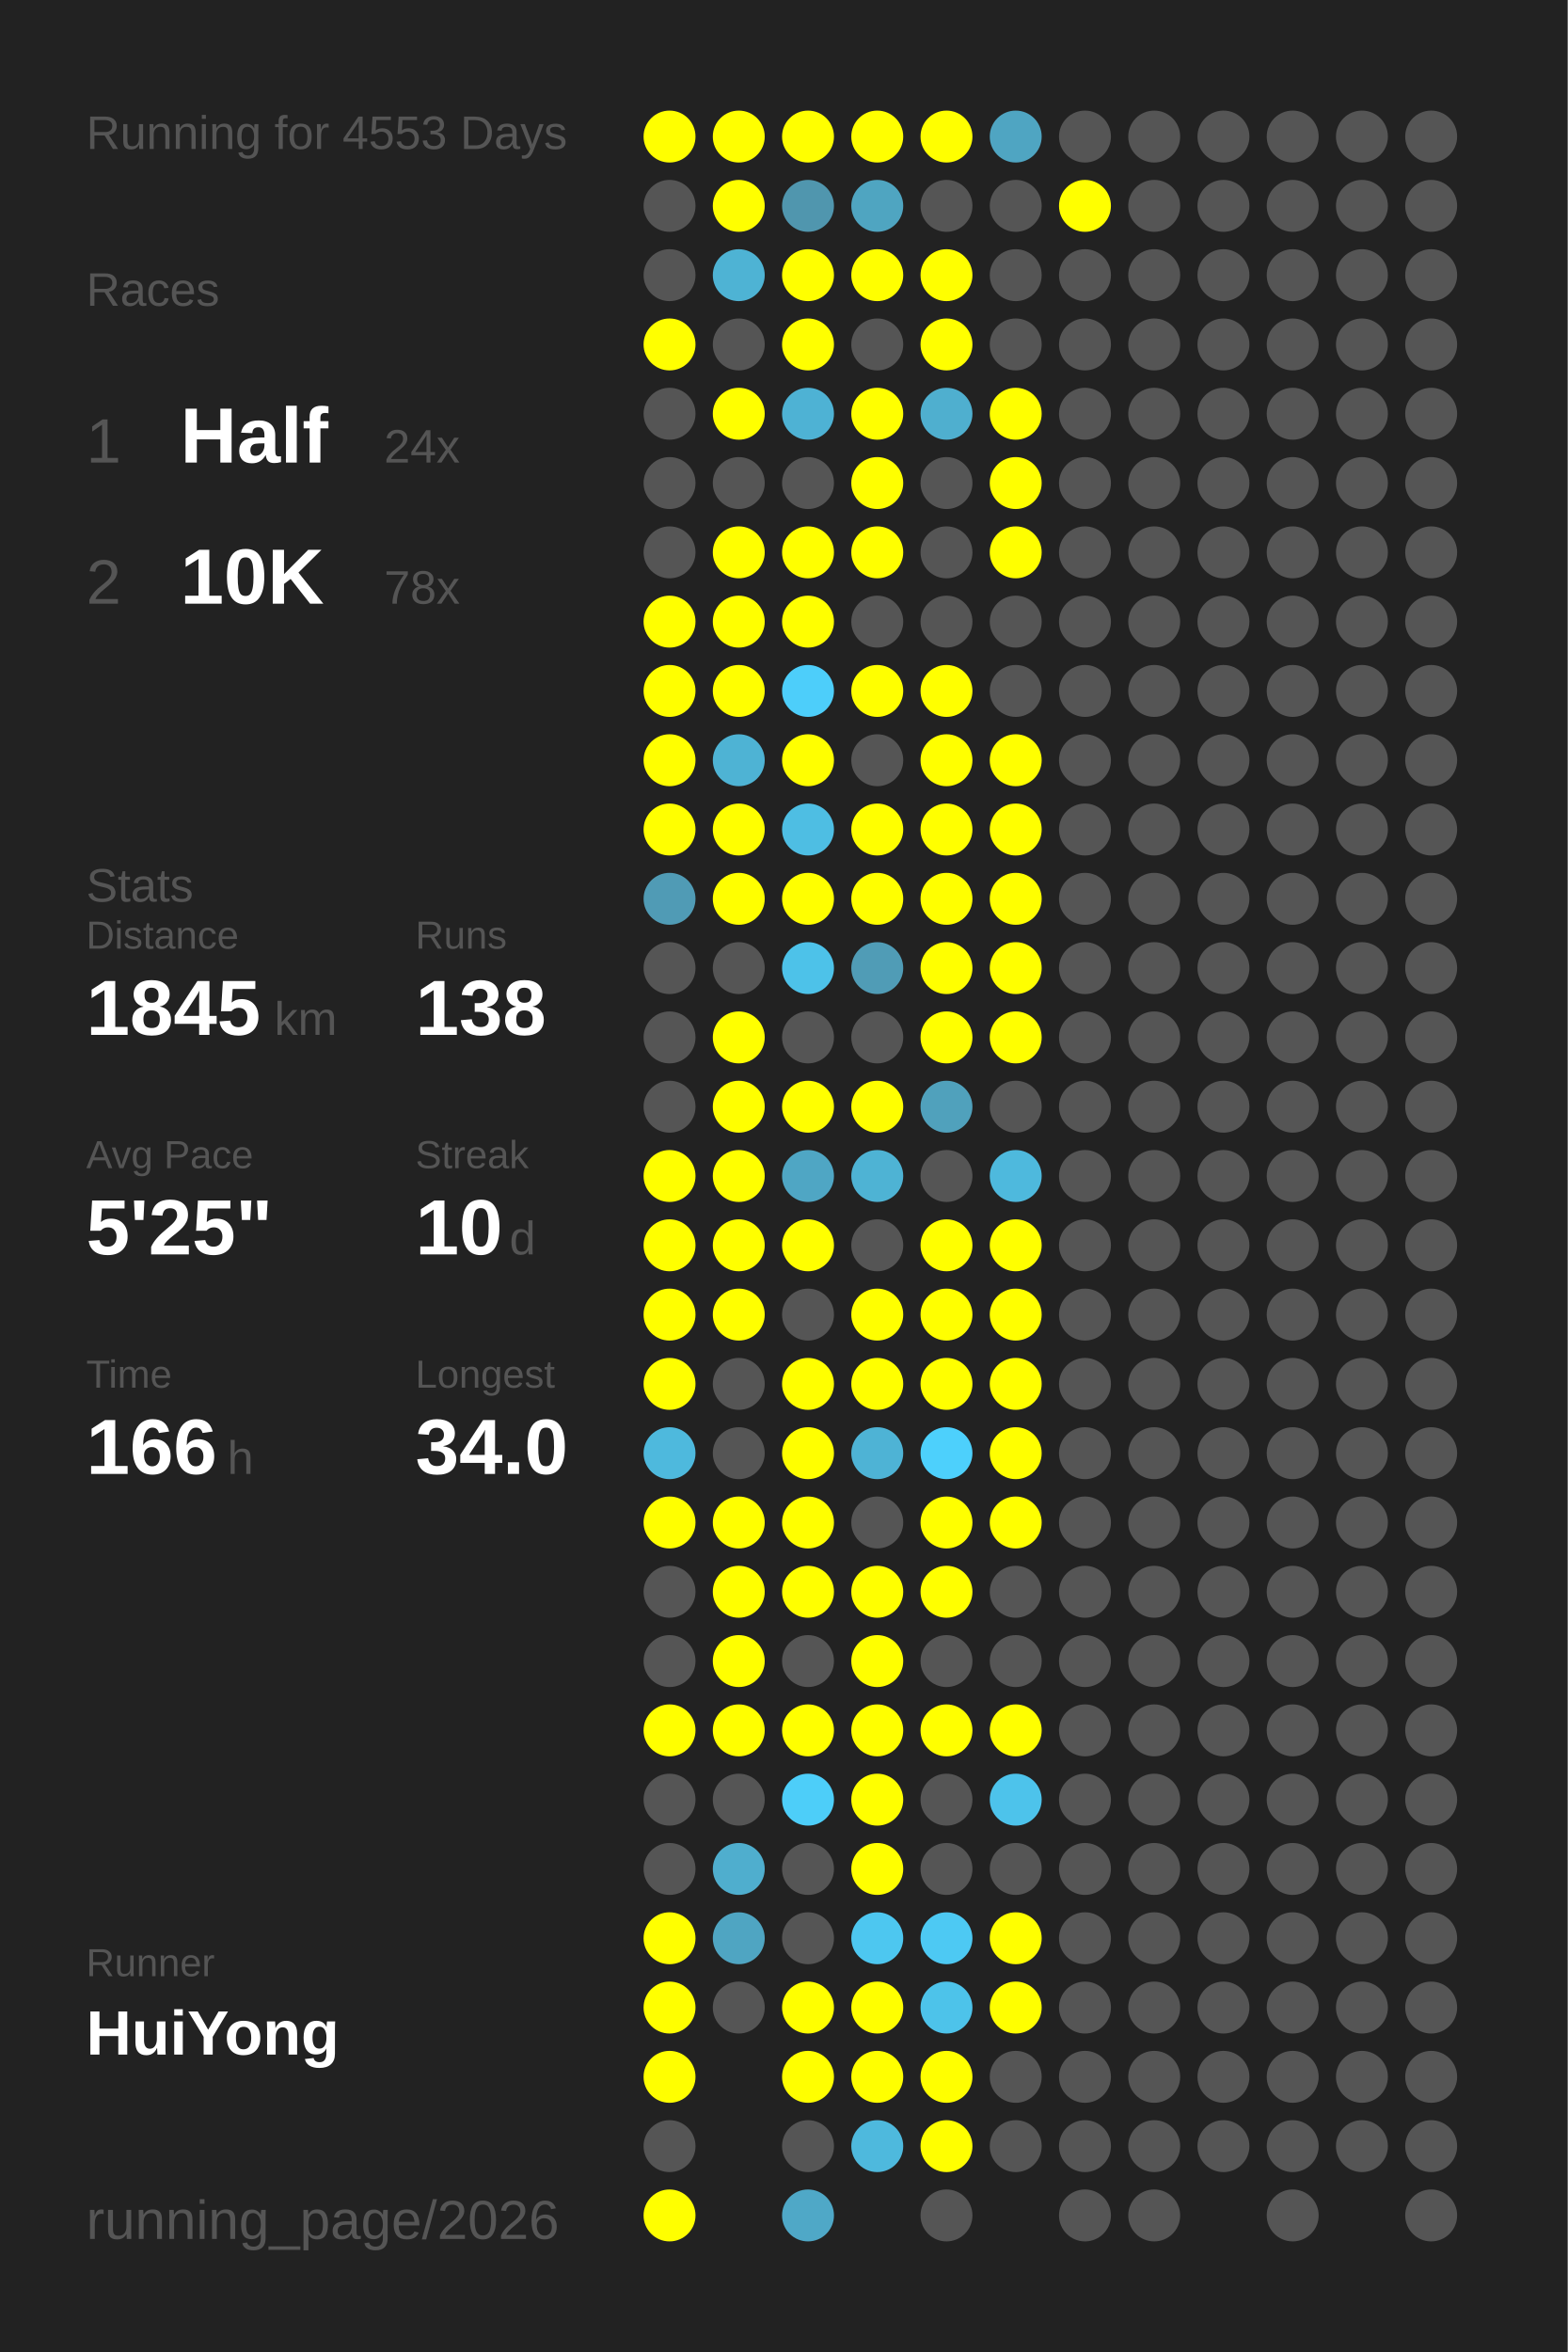
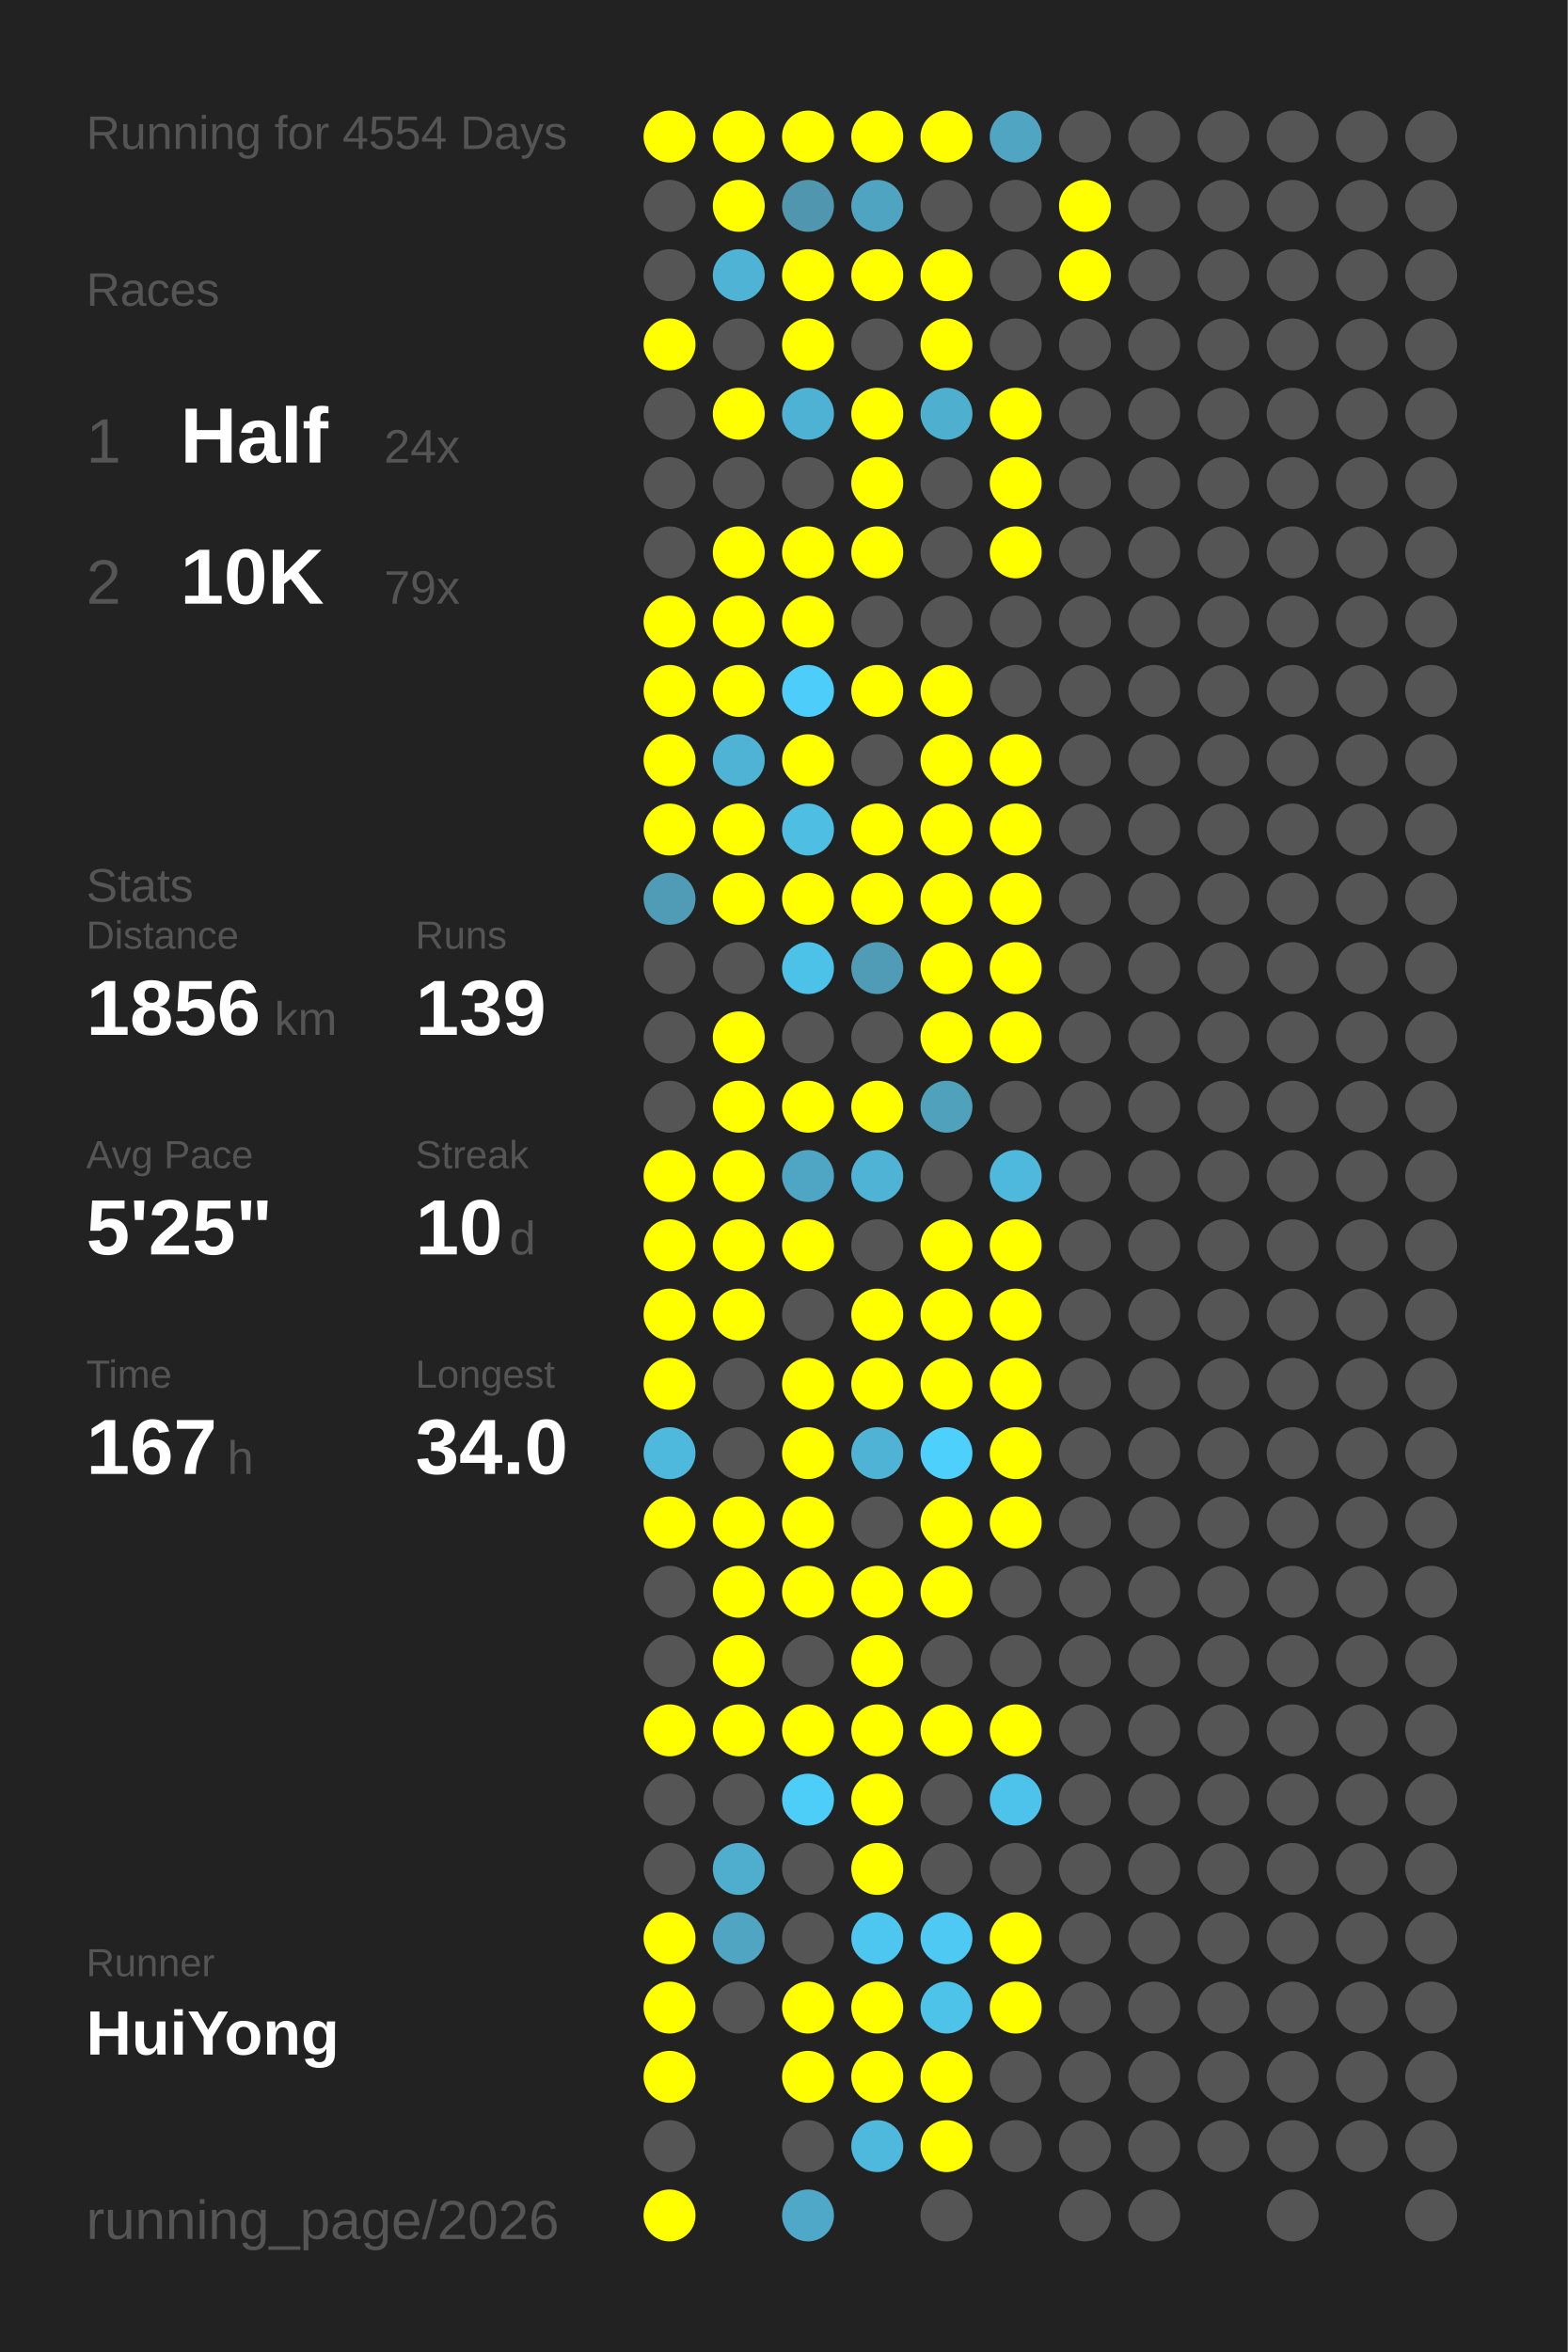
<svg xmlns="http://www.w3.org/2000/svg" baseProfile="full" height="300mm" version="1.1" viewBox="0,0,200,300" width="200mm">
  <defs />
  <rect fill="#222222" height="300" width="200" x="0" y="0" />
-   <text fill="#555555" style="font-size:6px; font-family:Arial;" x="11" y="19">Running for 4553 Days</text>
+   <text fill="#555555" style="font-size:6px; font-family:Arial;" x="11" y="19">Running for 4554 Days</text>
  <text fill="#555555" style="font-size:6px; font-family:Arial;" x="11" y="39">Races</text>
  <text fill="#555555" style="font-size:8px; font-family:Arial;" x="11" y="59">1</text>
  <text fill="#FFFFFF" style="font-size:10px; font-family:Arial; font-weight:bold;" x="23" y="59">Half</text>
  <text fill="#555555" style="font-size:6px; font-family:Arial;" x="49" y="59">24x</text>
  <text fill="#555555" style="font-size:8px; font-family:Arial;" x="11" y="77">2</text>
  <text fill="#FFFFFF" style="font-size:10px; font-family:Arial; font-weight:bold;" x="23" y="77">10K</text>
-   <text fill="#555555" style="font-size:6px; font-family:Arial;" x="49" y="77">78x</text>
+   <text fill="#555555" style="font-size:6px; font-family:Arial;" x="49" y="77">79x</text>
  <text fill="#555555" style="font-size:6px; font-family:Arial;" x="11" y="115">Stats</text>
  <text fill="#555555" style="font-size:5px; font-family:Arial;" x="11" y="121">Distance</text>
-   <text fill="#FFFFFF" style="font-size:10px; font-family:Arial; font-weight:bold;" x="11" y="132">1845</text>
+   <text fill="#FFFFFF" style="font-size:10px; font-family:Arial; font-weight:bold;" x="11" y="132">1856</text>
  <text fill="#555555" style="font-size:6px; font-family:Arial;" x="35" y="132">km</text>
  <text fill="#555555" style="font-size:5px; font-family:Arial;" x="53" y="121">Runs</text>
-   <text fill="#FFFFFF" style="font-size:10px; font-family:Arial; font-weight:bold;" x="53" y="132">138</text>
+   <text fill="#FFFFFF" style="font-size:10px; font-family:Arial; font-weight:bold;" x="53" y="132">139</text>
  <text fill="#555555" style="font-size:5px; font-family:Arial;" x="11" y="149">Avg Pace</text>
  <text fill="#FFFFFF" style="font-size:10px; font-family:Arial; font-weight:bold;" x="11" y="160">5'25"</text>
  <text fill="#555555" style="font-size:5px; font-family:Arial;" x="53" y="149">Streak</text>
  <text fill="#FFFFFF" style="font-size:10px; font-family:Arial; font-weight:bold;" x="53" y="160">10</text>
  <text fill="#555555" style="font-size:6px; font-family:Arial;" x="65" y="160">d</text>
  <text fill="#555555" style="font-size:5px; font-family:Arial;" x="11" y="177">Time</text>
-   <text fill="#FFFFFF" style="font-size:10px; font-family:Arial; font-weight:bold;" x="11" y="188">166</text>
+   <text fill="#FFFFFF" style="font-size:10px; font-family:Arial; font-weight:bold;" x="11" y="188">167</text>
  <text fill="#555555" style="font-size:6px; font-family:Arial;" x="29" y="188">h</text>
  <text fill="#555555" style="font-size:5px; font-family:Arial;" x="53" y="177">Longest</text>
  <text fill="#FFFFFF" style="font-size:10px; font-family:Arial; font-weight:bold;" x="53" y="188">34.0</text>
  <text fill="#555555" style="font-size:5px; font-family:Arial;" x="11" y="252.065">Runner</text>
  <text fill="#FFFFFF" style="font-size:8px; font-family:Arial; font-weight:bold;" x="11" y="262.065">HuiYong</text>
  <text fill="#555555" style="font-size:7px; font-family:Arial;" x="11" y="285.581">running_page/2026</text>
  <circle cx="85.417" cy="17.419" fill="#FFFF00" r="3.312" />
  <circle cx="85.417" cy="26.258" fill="#555555" r="3.312" />
  <circle cx="85.417" cy="35.097" fill="#555555" r="3.312" />
  <circle cx="85.417" cy="43.935" fill="#FFFF00" r="3.312" />
  <circle cx="85.417" cy="52.774" fill="#555555" r="3.312" />
  <circle cx="85.417" cy="61.613" fill="#555555" r="3.312" />
  <circle cx="85.417" cy="70.452" fill="#555555" r="3.312" />
  <circle cx="85.417" cy="79.29" fill="#FFFF00" r="3.312" />
  <circle cx="85.417" cy="88.129" fill="#FFFF00" r="3.312" />
  <circle cx="85.417" cy="96.968" fill="#FFFF00" r="3.312" />
  <circle cx="85.417" cy="105.806" fill="#FFFF00" r="3.312" />
  <circle cx="85.417" cy="114.645" fill="#509bb5" r="3.312" />
  <circle cx="85.417" cy="123.484" fill="#555555" r="3.312" />
  <circle cx="85.417" cy="132.323" fill="#555555" r="3.312" />
  <circle cx="85.417" cy="141.161" fill="#555555" r="3.312" />
  <circle cx="85.417" cy="150" fill="#FFFF00" r="3.312" />
  <circle cx="85.417" cy="158.839" fill="#FFFF00" r="3.312" />
  <circle cx="85.417" cy="167.677" fill="#FFFF00" r="3.312" />
  <circle cx="85.417" cy="176.516" fill="#FFFF00" r="3.312" />
  <circle cx="85.417" cy="185.355" fill="#4eb9dd" r="3.312" />
  <circle cx="85.417" cy="194.194" fill="#FFFF00" r="3.312" />
  <circle cx="85.417" cy="203.032" fill="#555555" r="3.312" />
  <circle cx="85.417" cy="211.871" fill="#555555" r="3.312" />
  <circle cx="85.417" cy="220.71" fill="#FFFF00" r="3.312" />
  <circle cx="85.417" cy="229.548" fill="#555555" r="3.312" />
  <circle cx="85.417" cy="238.387" fill="#555555" r="3.312" />
  <circle cx="85.417" cy="247.226" fill="#FFFF00" r="3.312" />
  <circle cx="85.417" cy="256.065" fill="#FFFF00" r="3.312" />
  <circle cx="85.417" cy="264.903" fill="#FFFF00" r="3.312" />
  <circle cx="85.417" cy="273.742" fill="#555555" r="3.312" />
  <circle cx="85.417" cy="282.581" fill="#FFFF00" r="3.312" />
  <circle cx="94.25" cy="17.419" fill="#FFFF00" r="3.312" />
  <circle cx="94.25" cy="26.258" fill="#FFFF00" r="3.312" />
  <circle cx="94.25" cy="35.097" fill="#4eb3d4" r="3.312" />
  <circle cx="94.25" cy="43.935" fill="#555555" r="3.312" />
  <circle cx="94.25" cy="52.774" fill="#FFFF00" r="3.312" />
  <circle cx="94.25" cy="61.613" fill="#555555" r="3.312" />
  <circle cx="94.25" cy="70.452" fill="#FFFF00" r="3.312" />
  <circle cx="94.25" cy="79.29" fill="#FFFF00" r="3.312" />
  <circle cx="94.25" cy="88.129" fill="#FFFF00" r="3.312" />
  <circle cx="94.25" cy="96.968" fill="#4eb3d4" r="3.312" />
  <circle cx="94.25" cy="105.806" fill="#FFFF00" r="3.312" />
  <circle cx="94.25" cy="114.645" fill="#FFFF00" r="3.312" />
  <circle cx="94.25" cy="123.484" fill="#555555" r="3.312" />
  <circle cx="94.25" cy="132.323" fill="#FFFF00" r="3.312" />
  <circle cx="94.25" cy="141.161" fill="#FFFF00" r="3.312" />
  <circle cx="94.25" cy="150" fill="#FFFF00" r="3.312" />
  <circle cx="94.25" cy="158.839" fill="#FFFF00" r="3.312" />
  <circle cx="94.25" cy="167.677" fill="#FFFF00" r="3.312" />
  <circle cx="94.25" cy="176.516" fill="#555555" r="3.312" />
  <circle cx="94.25" cy="185.355" fill="#555555" r="3.312" />
  <circle cx="94.25" cy="194.194" fill="#FFFF00" r="3.312" />
  <circle cx="94.25" cy="203.032" fill="#FFFF00" r="3.312" />
  <circle cx="94.25" cy="211.871" fill="#FFFF00" r="3.312" />
  <circle cx="94.25" cy="220.71" fill="#FFFF00" r="3.312" />
  <circle cx="94.25" cy="229.548" fill="#555555" r="3.312" />
  <circle cx="94.25" cy="238.387" fill="#4faece" r="3.312" />
  <circle cx="94.25" cy="247.226" fill="#4fa5c2" r="3.312" />
  <circle cx="94.25" cy="256.065" fill="#555555" r="3.312" />
  <circle cx="103.083" cy="17.419" fill="#FFFF00" r="3.312" />
  <circle cx="103.083" cy="26.258" fill="#5096ae" r="3.312" />
  <circle cx="103.083" cy="35.097" fill="#FFFF00" r="3.312" />
  <circle cx="103.083" cy="43.935" fill="#FFFF00" r="3.312" />
  <circle cx="103.083" cy="52.774" fill="#4eb2d4" r="3.312" />
  <circle cx="103.083" cy="61.613" fill="#555555" r="3.312" />
  <circle cx="103.083" cy="70.452" fill="#FFFF00" r="3.312" />
  <circle cx="103.083" cy="79.29" fill="#FFFF00" r="3.312" />
  <circle cx="103.083" cy="88.129" fill="#4dcefa" r="3.312" />
  <circle cx="103.083" cy="96.968" fill="#FFFF00" r="3.312" />
  <circle cx="103.083" cy="105.806" fill="#4ebee3" r="3.312" />
  <circle cx="103.083" cy="114.645" fill="#FFFF00" r="3.312" />
  <circle cx="103.083" cy="123.484" fill="#4dc2e9" r="3.312" />
  <circle cx="103.083" cy="132.323" fill="#555555" r="3.312" />
  <circle cx="103.083" cy="141.161" fill="#FFFF00" r="3.312" />
  <circle cx="103.083" cy="150" fill="#4fa6c4" r="3.312" />
  <circle cx="103.083" cy="158.839" fill="#FFFF00" r="3.312" />
  <circle cx="103.083" cy="167.677" fill="#555555" r="3.312" />
  <circle cx="103.083" cy="176.516" fill="#FFFF00" r="3.312" />
  <circle cx="103.083" cy="185.355" fill="#FFFF00" r="3.312" />
  <circle cx="103.083" cy="194.194" fill="#FFFF00" r="3.312" />
  <circle cx="103.083" cy="203.032" fill="#FFFF00" r="3.312" />
  <circle cx="103.083" cy="211.871" fill="#555555" r="3.312" />
  <circle cx="103.083" cy="220.71" fill="#FFFF00" r="3.312" />
  <circle cx="103.083" cy="229.548" fill="#4dcef9" r="3.312" />
  <circle cx="103.083" cy="238.387" fill="#555555" r="3.312" />
  <circle cx="103.083" cy="247.226" fill="#555555" r="3.312" />
  <circle cx="103.083" cy="256.065" fill="#FFFF00" r="3.312" />
  <circle cx="103.083" cy="264.903" fill="#FFFF00" r="3.312" />
  <circle cx="103.083" cy="273.742" fill="#555555" r="3.312" />
  <circle cx="103.083" cy="282.581" fill="#4fa8c7" r="3.312" />
  <circle cx="111.917" cy="17.419" fill="#FFFF00" r="3.312" />
  <circle cx="111.917" cy="26.258" fill="#4fa5c1" r="3.312" />
  <circle cx="111.917" cy="35.097" fill="#FFFF00" r="3.312" />
  <circle cx="111.917" cy="43.935" fill="#555555" r="3.312" />
  <circle cx="111.917" cy="52.774" fill="#FFFF00" r="3.312" />
  <circle cx="111.917" cy="61.613" fill="#FFFF00" r="3.312" />
  <circle cx="111.917" cy="70.452" fill="#FFFF00" r="3.312" />
  <circle cx="111.917" cy="79.29" fill="#555555" r="3.312" />
  <circle cx="111.917" cy="88.129" fill="#FFFF00" r="3.312" />
  <circle cx="111.917" cy="96.968" fill="#555555" r="3.312" />
  <circle cx="111.917" cy="105.806" fill="#FFFF00" r="3.312" />
  <circle cx="111.917" cy="114.645" fill="#FFFF00" r="3.312" />
  <circle cx="111.917" cy="123.484" fill="#509cb6" r="3.312" />
  <circle cx="111.917" cy="132.323" fill="#555555" r="3.312" />
  <circle cx="111.917" cy="141.161" fill="#FFFF00" r="3.312" />
  <circle cx="111.917" cy="150" fill="#4eb3d4" r="3.312" />
  <circle cx="111.917" cy="158.839" fill="#555555" r="3.312" />
  <circle cx="111.917" cy="167.677" fill="#FFFF00" r="3.312" />
  <circle cx="111.917" cy="176.516" fill="#FFFF00" r="3.312" />
  <circle cx="111.917" cy="185.355" fill="#4eb3d5" r="3.312" />
  <circle cx="111.917" cy="194.194" fill="#555555" r="3.312" />
  <circle cx="111.917" cy="203.032" fill="#FFFF00" r="3.312" />
  <circle cx="111.917" cy="211.871" fill="#FFFF00" r="3.312" />
  <circle cx="111.917" cy="220.71" fill="#FFFF00" r="3.312" />
  <circle cx="111.917" cy="229.548" fill="#FFFF00" r="3.312" />
  <circle cx="111.917" cy="238.387" fill="#FFFF00" r="3.312" />
  <circle cx="111.917" cy="247.226" fill="#4dc7f0" r="3.312" />
  <circle cx="111.917" cy="256.065" fill="#FFFF00" r="3.312" />
  <circle cx="111.917" cy="264.903" fill="#FFFF00" r="3.312" />
  <circle cx="111.917" cy="273.742" fill="#4eb9dd" r="3.312" />
  <circle cx="120.75" cy="17.419" fill="#FFFF00" r="3.312" />
  <circle cx="120.75" cy="26.258" fill="#555555" r="3.312" />
  <circle cx="120.75" cy="35.097" fill="#FFFF00" r="3.312" />
  <circle cx="120.75" cy="43.935" fill="#FFFF00" r="3.312" />
  <circle cx="120.75" cy="52.774" fill="#4fafcf" r="3.312" />
  <circle cx="120.75" cy="61.613" fill="#555555" r="3.312" />
  <circle cx="120.75" cy="70.452" fill="#555555" r="3.312" />
  <circle cx="120.75" cy="79.29" fill="#555555" r="3.312" />
  <circle cx="120.75" cy="88.129" fill="#FFFF00" r="3.312" />
  <circle cx="120.75" cy="96.968" fill="#FFFF00" r="3.312" />
  <circle cx="120.75" cy="105.806" fill="#FFFF00" r="3.312" />
  <circle cx="120.75" cy="114.645" fill="#FFFF00" r="3.312" />
  <circle cx="120.75" cy="123.484" fill="#FFFF00" r="3.312" />
  <circle cx="120.75" cy="132.323" fill="#FFFF00" r="3.312" />
  <circle cx="120.75" cy="141.161" fill="#50a1bc" r="3.312" />
  <circle cx="120.75" cy="150" fill="#555555" r="3.312" />
  <circle cx="120.75" cy="158.839" fill="#FFFF00" r="3.312" />
  <circle cx="120.75" cy="167.677" fill="#FFFF00" r="3.312" />
  <circle cx="120.75" cy="176.516" fill="#FFFF00" r="3.312" />
  <circle cx="120.75" cy="185.355" fill="#4dd0fc" r="3.312" />
  <circle cx="120.75" cy="194.194" fill="#FFFF00" r="3.312" />
  <circle cx="120.75" cy="203.032" fill="#FFFF00" r="3.312" />
  <circle cx="120.75" cy="211.871" fill="#555555" r="3.312" />
  <circle cx="120.75" cy="220.71" fill="#FFFF00" r="3.312" />
  <circle cx="120.75" cy="229.548" fill="#555555" r="3.312" />
  <circle cx="120.75" cy="238.387" fill="#555555" r="3.312" />
  <circle cx="120.75" cy="247.226" fill="#4dc9f3" r="3.312" />
  <circle cx="120.75" cy="256.065" fill="#4dc3ea" r="3.312" />
  <circle cx="120.75" cy="264.903" fill="#FFFF00" r="3.312" />
  <circle cx="120.75" cy="273.742" fill="#FFFF00" r="3.312" />
  <circle cx="120.75" cy="282.581" fill="#555555" r="3.312" />
  <circle cx="129.583" cy="17.419" fill="#4fa5c2" r="3.312" />
  <circle cx="129.583" cy="26.258" fill="#555555" r="3.312" />
  <circle cx="129.583" cy="35.097" fill="#555555" r="3.312" />
  <circle cx="129.583" cy="43.935" fill="#555555" r="3.312" />
  <circle cx="129.583" cy="52.774" fill="#FFFF00" r="3.312" />
  <circle cx="129.583" cy="61.613" fill="#FFFF00" r="3.312" />
  <circle cx="129.583" cy="70.452" fill="#FFFF00" r="3.312" />
  <circle cx="129.583" cy="79.29" fill="#555555" r="3.312" />
  <circle cx="129.583" cy="88.129" fill="#555555" r="3.312" />
  <circle cx="129.583" cy="96.968" fill="#FFFF00" r="3.312" />
  <circle cx="129.583" cy="105.806" fill="#FFFF00" r="3.312" />
  <circle cx="129.583" cy="114.645" fill="#FFFF00" r="3.312" />
  <circle cx="129.583" cy="123.484" fill="#FFFF00" r="3.312" />
  <circle cx="129.583" cy="132.323" fill="#FFFF00" r="3.312" />
  <circle cx="129.583" cy="141.161" fill="#555555" r="3.312" />
  <circle cx="129.583" cy="150" fill="#4eb9dd" r="3.312" />
  <circle cx="129.583" cy="158.839" fill="#FFFF00" r="3.312" />
  <circle cx="129.583" cy="167.677" fill="#FFFF00" r="3.312" />
  <circle cx="129.583" cy="176.516" fill="#FFFF00" r="3.312" />
  <circle cx="129.583" cy="185.355" fill="#FFFF00" r="3.312" />
  <circle cx="129.583" cy="194.194" fill="#FFFF00" r="3.312" />
  <circle cx="129.583" cy="203.032" fill="#555555" r="3.312" />
  <circle cx="129.583" cy="211.871" fill="#555555" r="3.312" />
  <circle cx="129.583" cy="220.71" fill="#FFFF00" r="3.312" />
  <circle cx="129.583" cy="229.548" fill="#4dc3eb" r="3.312" />
  <circle cx="129.583" cy="238.387" fill="#555555" r="3.312" />
  <circle cx="129.583" cy="247.226" fill="#FFFF00" r="3.312" />
  <circle cx="129.583" cy="256.065" fill="#FFFF00" r="3.312" />
  <circle cx="129.583" cy="264.903" fill="#555555" r="3.312" />
  <circle cx="129.583" cy="273.742" fill="#555555" r="3.312" />
  <circle cx="138.417" cy="17.419" fill="#555555" r="3.312" />
  <circle cx="138.417" cy="26.258" fill="#FFFF00" r="3.312" />
-   <circle cx="138.417" cy="35.097" fill="#555555" r="3.312" />
+   <circle cx="138.417" cy="35.097" fill="#FFFF00" r="3.312" />
  <circle cx="138.417" cy="43.935" fill="#555555" r="3.312" />
  <circle cx="138.417" cy="52.774" fill="#555555" r="3.312" />
  <circle cx="138.417" cy="61.613" fill="#555555" r="3.312" />
  <circle cx="138.417" cy="70.452" fill="#555555" r="3.312" />
  <circle cx="138.417" cy="79.29" fill="#555555" r="3.312" />
  <circle cx="138.417" cy="88.129" fill="#555555" r="3.312" />
  <circle cx="138.417" cy="96.968" fill="#555555" r="3.312" />
  <circle cx="138.417" cy="105.806" fill="#555555" r="3.312" />
  <circle cx="138.417" cy="114.645" fill="#555555" r="3.312" />
  <circle cx="138.417" cy="123.484" fill="#555555" r="3.312" />
  <circle cx="138.417" cy="132.323" fill="#555555" r="3.312" />
  <circle cx="138.417" cy="141.161" fill="#555555" r="3.312" />
  <circle cx="138.417" cy="150" fill="#555555" r="3.312" />
  <circle cx="138.417" cy="158.839" fill="#555555" r="3.312" />
  <circle cx="138.417" cy="167.677" fill="#555555" r="3.312" />
  <circle cx="138.417" cy="176.516" fill="#555555" r="3.312" />
  <circle cx="138.417" cy="185.355" fill="#555555" r="3.312" />
  <circle cx="138.417" cy="194.194" fill="#555555" r="3.312" />
  <circle cx="138.417" cy="203.032" fill="#555555" r="3.312" />
  <circle cx="138.417" cy="211.871" fill="#555555" r="3.312" />
  <circle cx="138.417" cy="220.71" fill="#555555" r="3.312" />
  <circle cx="138.417" cy="229.548" fill="#555555" r="3.312" />
  <circle cx="138.417" cy="238.387" fill="#555555" r="3.312" />
  <circle cx="138.417" cy="247.226" fill="#555555" r="3.312" />
  <circle cx="138.417" cy="256.065" fill="#555555" r="3.312" />
  <circle cx="138.417" cy="264.903" fill="#555555" r="3.312" />
  <circle cx="138.417" cy="273.742" fill="#555555" r="3.312" />
  <circle cx="138.417" cy="282.581" fill="#555555" r="3.312" />
  <circle cx="147.25" cy="17.419" fill="#555555" r="3.312" />
  <circle cx="147.25" cy="26.258" fill="#555555" r="3.312" />
  <circle cx="147.25" cy="35.097" fill="#555555" r="3.312" />
  <circle cx="147.25" cy="43.935" fill="#555555" r="3.312" />
  <circle cx="147.25" cy="52.774" fill="#555555" r="3.312" />
  <circle cx="147.25" cy="61.613" fill="#555555" r="3.312" />
  <circle cx="147.25" cy="70.452" fill="#555555" r="3.312" />
  <circle cx="147.25" cy="79.29" fill="#555555" r="3.312" />
  <circle cx="147.25" cy="88.129" fill="#555555" r="3.312" />
  <circle cx="147.25" cy="96.968" fill="#555555" r="3.312" />
  <circle cx="147.25" cy="105.806" fill="#555555" r="3.312" />
  <circle cx="147.25" cy="114.645" fill="#555555" r="3.312" />
  <circle cx="147.25" cy="123.484" fill="#555555" r="3.312" />
  <circle cx="147.25" cy="132.323" fill="#555555" r="3.312" />
  <circle cx="147.25" cy="141.161" fill="#555555" r="3.312" />
  <circle cx="147.25" cy="150" fill="#555555" r="3.312" />
  <circle cx="147.25" cy="158.839" fill="#555555" r="3.312" />
  <circle cx="147.25" cy="167.677" fill="#555555" r="3.312" />
  <circle cx="147.25" cy="176.516" fill="#555555" r="3.312" />
  <circle cx="147.25" cy="185.355" fill="#555555" r="3.312" />
  <circle cx="147.25" cy="194.194" fill="#555555" r="3.312" />
  <circle cx="147.25" cy="203.032" fill="#555555" r="3.312" />
  <circle cx="147.25" cy="211.871" fill="#555555" r="3.312" />
  <circle cx="147.25" cy="220.71" fill="#555555" r="3.312" />
  <circle cx="147.25" cy="229.548" fill="#555555" r="3.312" />
  <circle cx="147.25" cy="238.387" fill="#555555" r="3.312" />
  <circle cx="147.25" cy="247.226" fill="#555555" r="3.312" />
  <circle cx="147.25" cy="256.065" fill="#555555" r="3.312" />
  <circle cx="147.25" cy="264.903" fill="#555555" r="3.312" />
  <circle cx="147.25" cy="273.742" fill="#555555" r="3.312" />
  <circle cx="147.25" cy="282.581" fill="#555555" r="3.312" />
  <circle cx="156.083" cy="17.419" fill="#555555" r="3.312" />
  <circle cx="156.083" cy="26.258" fill="#555555" r="3.312" />
  <circle cx="156.083" cy="35.097" fill="#555555" r="3.312" />
  <circle cx="156.083" cy="43.935" fill="#555555" r="3.312" />
  <circle cx="156.083" cy="52.774" fill="#555555" r="3.312" />
  <circle cx="156.083" cy="61.613" fill="#555555" r="3.312" />
  <circle cx="156.083" cy="70.452" fill="#555555" r="3.312" />
  <circle cx="156.083" cy="79.29" fill="#555555" r="3.312" />
  <circle cx="156.083" cy="88.129" fill="#555555" r="3.312" />
  <circle cx="156.083" cy="96.968" fill="#555555" r="3.312" />
  <circle cx="156.083" cy="105.806" fill="#555555" r="3.312" />
  <circle cx="156.083" cy="114.645" fill="#555555" r="3.312" />
  <circle cx="156.083" cy="123.484" fill="#555555" r="3.312" />
  <circle cx="156.083" cy="132.323" fill="#555555" r="3.312" />
  <circle cx="156.083" cy="141.161" fill="#555555" r="3.312" />
  <circle cx="156.083" cy="150" fill="#555555" r="3.312" />
  <circle cx="156.083" cy="158.839" fill="#555555" r="3.312" />
  <circle cx="156.083" cy="167.677" fill="#555555" r="3.312" />
  <circle cx="156.083" cy="176.516" fill="#555555" r="3.312" />
  <circle cx="156.083" cy="185.355" fill="#555555" r="3.312" />
  <circle cx="156.083" cy="194.194" fill="#555555" r="3.312" />
  <circle cx="156.083" cy="203.032" fill="#555555" r="3.312" />
  <circle cx="156.083" cy="211.871" fill="#555555" r="3.312" />
  <circle cx="156.083" cy="220.71" fill="#555555" r="3.312" />
  <circle cx="156.083" cy="229.548" fill="#555555" r="3.312" />
  <circle cx="156.083" cy="238.387" fill="#555555" r="3.312" />
  <circle cx="156.083" cy="247.226" fill="#555555" r="3.312" />
  <circle cx="156.083" cy="256.065" fill="#555555" r="3.312" />
  <circle cx="156.083" cy="264.903" fill="#555555" r="3.312" />
  <circle cx="156.083" cy="273.742" fill="#555555" r="3.312" />
  <circle cx="164.917" cy="17.419" fill="#555555" r="3.312" />
  <circle cx="164.917" cy="26.258" fill="#555555" r="3.312" />
  <circle cx="164.917" cy="35.097" fill="#555555" r="3.312" />
  <circle cx="164.917" cy="43.935" fill="#555555" r="3.312" />
  <circle cx="164.917" cy="52.774" fill="#555555" r="3.312" />
  <circle cx="164.917" cy="61.613" fill="#555555" r="3.312" />
  <circle cx="164.917" cy="70.452" fill="#555555" r="3.312" />
  <circle cx="164.917" cy="79.29" fill="#555555" r="3.312" />
  <circle cx="164.917" cy="88.129" fill="#555555" r="3.312" />
  <circle cx="164.917" cy="96.968" fill="#555555" r="3.312" />
  <circle cx="164.917" cy="105.806" fill="#555555" r="3.312" />
  <circle cx="164.917" cy="114.645" fill="#555555" r="3.312" />
  <circle cx="164.917" cy="123.484" fill="#555555" r="3.312" />
  <circle cx="164.917" cy="132.323" fill="#555555" r="3.312" />
  <circle cx="164.917" cy="141.161" fill="#555555" r="3.312" />
  <circle cx="164.917" cy="150" fill="#555555" r="3.312" />
  <circle cx="164.917" cy="158.839" fill="#555555" r="3.312" />
  <circle cx="164.917" cy="167.677" fill="#555555" r="3.312" />
  <circle cx="164.917" cy="176.516" fill="#555555" r="3.312" />
  <circle cx="164.917" cy="185.355" fill="#555555" r="3.312" />
  <circle cx="164.917" cy="194.194" fill="#555555" r="3.312" />
  <circle cx="164.917" cy="203.032" fill="#555555" r="3.312" />
  <circle cx="164.917" cy="211.871" fill="#555555" r="3.312" />
  <circle cx="164.917" cy="220.71" fill="#555555" r="3.312" />
  <circle cx="164.917" cy="229.548" fill="#555555" r="3.312" />
  <circle cx="164.917" cy="238.387" fill="#555555" r="3.312" />
  <circle cx="164.917" cy="247.226" fill="#555555" r="3.312" />
  <circle cx="164.917" cy="256.065" fill="#555555" r="3.312" />
  <circle cx="164.917" cy="264.903" fill="#555555" r="3.312" />
  <circle cx="164.917" cy="273.742" fill="#555555" r="3.312" />
  <circle cx="164.917" cy="282.581" fill="#555555" r="3.312" />
  <circle cx="173.75" cy="17.419" fill="#555555" r="3.312" />
  <circle cx="173.75" cy="26.258" fill="#555555" r="3.312" />
  <circle cx="173.75" cy="35.097" fill="#555555" r="3.312" />
  <circle cx="173.75" cy="43.935" fill="#555555" r="3.312" />
  <circle cx="173.75" cy="52.774" fill="#555555" r="3.312" />
  <circle cx="173.75" cy="61.613" fill="#555555" r="3.312" />
  <circle cx="173.75" cy="70.452" fill="#555555" r="3.312" />
  <circle cx="173.75" cy="79.29" fill="#555555" r="3.312" />
  <circle cx="173.75" cy="88.129" fill="#555555" r="3.312" />
  <circle cx="173.75" cy="96.968" fill="#555555" r="3.312" />
  <circle cx="173.75" cy="105.806" fill="#555555" r="3.312" />
  <circle cx="173.75" cy="114.645" fill="#555555" r="3.312" />
  <circle cx="173.75" cy="123.484" fill="#555555" r="3.312" />
  <circle cx="173.75" cy="132.323" fill="#555555" r="3.312" />
  <circle cx="173.75" cy="141.161" fill="#555555" r="3.312" />
  <circle cx="173.75" cy="150" fill="#555555" r="3.312" />
  <circle cx="173.75" cy="158.839" fill="#555555" r="3.312" />
  <circle cx="173.75" cy="167.677" fill="#555555" r="3.312" />
  <circle cx="173.75" cy="176.516" fill="#555555" r="3.312" />
  <circle cx="173.75" cy="185.355" fill="#555555" r="3.312" />
  <circle cx="173.75" cy="194.194" fill="#555555" r="3.312" />
  <circle cx="173.75" cy="203.032" fill="#555555" r="3.312" />
  <circle cx="173.75" cy="211.871" fill="#555555" r="3.312" />
  <circle cx="173.75" cy="220.71" fill="#555555" r="3.312" />
  <circle cx="173.75" cy="229.548" fill="#555555" r="3.312" />
  <circle cx="173.75" cy="238.387" fill="#555555" r="3.312" />
  <circle cx="173.75" cy="247.226" fill="#555555" r="3.312" />
  <circle cx="173.75" cy="256.065" fill="#555555" r="3.312" />
  <circle cx="173.75" cy="264.903" fill="#555555" r="3.312" />
  <circle cx="173.75" cy="273.742" fill="#555555" r="3.312" />
  <circle cx="182.583" cy="17.419" fill="#555555" r="3.312" />
  <circle cx="182.583" cy="26.258" fill="#555555" r="3.312" />
  <circle cx="182.583" cy="35.097" fill="#555555" r="3.312" />
  <circle cx="182.583" cy="43.935" fill="#555555" r="3.312" />
  <circle cx="182.583" cy="52.774" fill="#555555" r="3.312" />
  <circle cx="182.583" cy="61.613" fill="#555555" r="3.312" />
  <circle cx="182.583" cy="70.452" fill="#555555" r="3.312" />
  <circle cx="182.583" cy="79.29" fill="#555555" r="3.312" />
  <circle cx="182.583" cy="88.129" fill="#555555" r="3.312" />
  <circle cx="182.583" cy="96.968" fill="#555555" r="3.312" />
  <circle cx="182.583" cy="105.806" fill="#555555" r="3.312" />
  <circle cx="182.583" cy="114.645" fill="#555555" r="3.312" />
  <circle cx="182.583" cy="123.484" fill="#555555" r="3.312" />
  <circle cx="182.583" cy="132.323" fill="#555555" r="3.312" />
  <circle cx="182.583" cy="141.161" fill="#555555" r="3.312" />
  <circle cx="182.583" cy="150" fill="#555555" r="3.312" />
  <circle cx="182.583" cy="158.839" fill="#555555" r="3.312" />
  <circle cx="182.583" cy="167.677" fill="#555555" r="3.312" />
  <circle cx="182.583" cy="176.516" fill="#555555" r="3.312" />
  <circle cx="182.583" cy="185.355" fill="#555555" r="3.312" />
  <circle cx="182.583" cy="194.194" fill="#555555" r="3.312" />
  <circle cx="182.583" cy="203.032" fill="#555555" r="3.312" />
  <circle cx="182.583" cy="211.871" fill="#555555" r="3.312" />
  <circle cx="182.583" cy="220.71" fill="#555555" r="3.312" />
  <circle cx="182.583" cy="229.548" fill="#555555" r="3.312" />
  <circle cx="182.583" cy="238.387" fill="#555555" r="3.312" />
  <circle cx="182.583" cy="247.226" fill="#555555" r="3.312" />
  <circle cx="182.583" cy="256.065" fill="#555555" r="3.312" />
  <circle cx="182.583" cy="264.903" fill="#555555" r="3.312" />
  <circle cx="182.583" cy="273.742" fill="#555555" r="3.312" />
  <circle cx="182.583" cy="282.581" fill="#555555" r="3.312" />
</svg>
